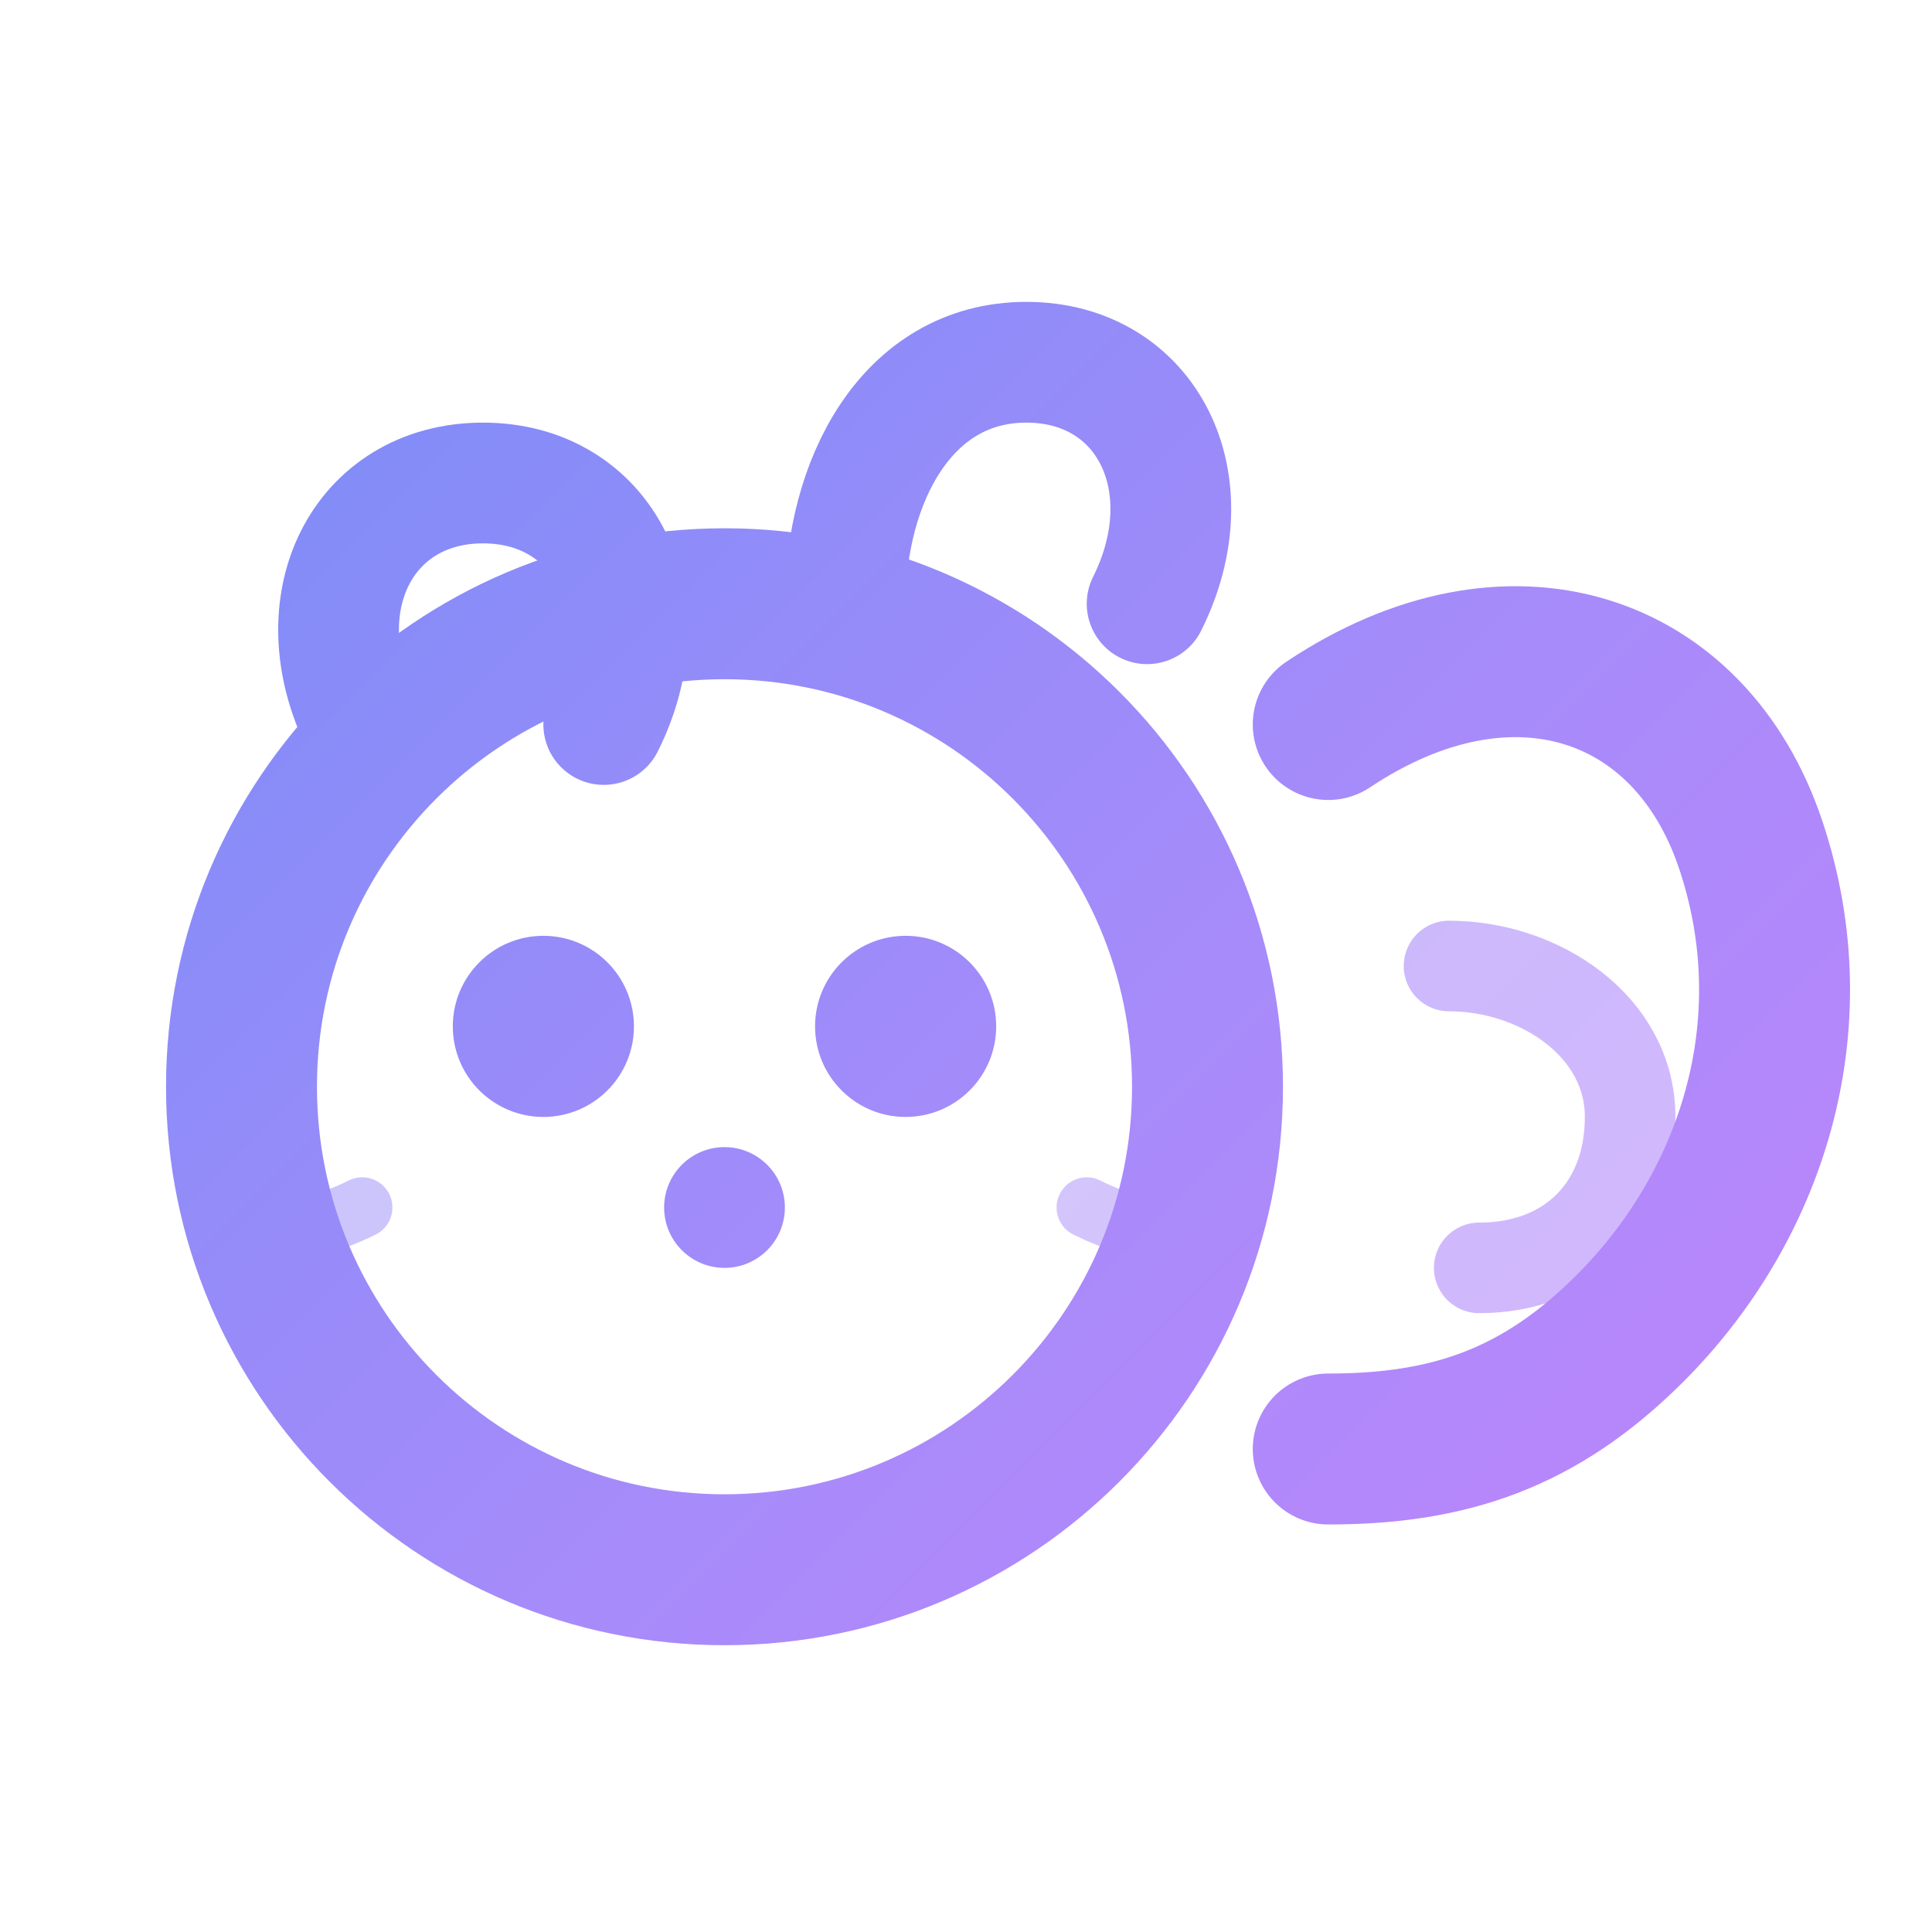
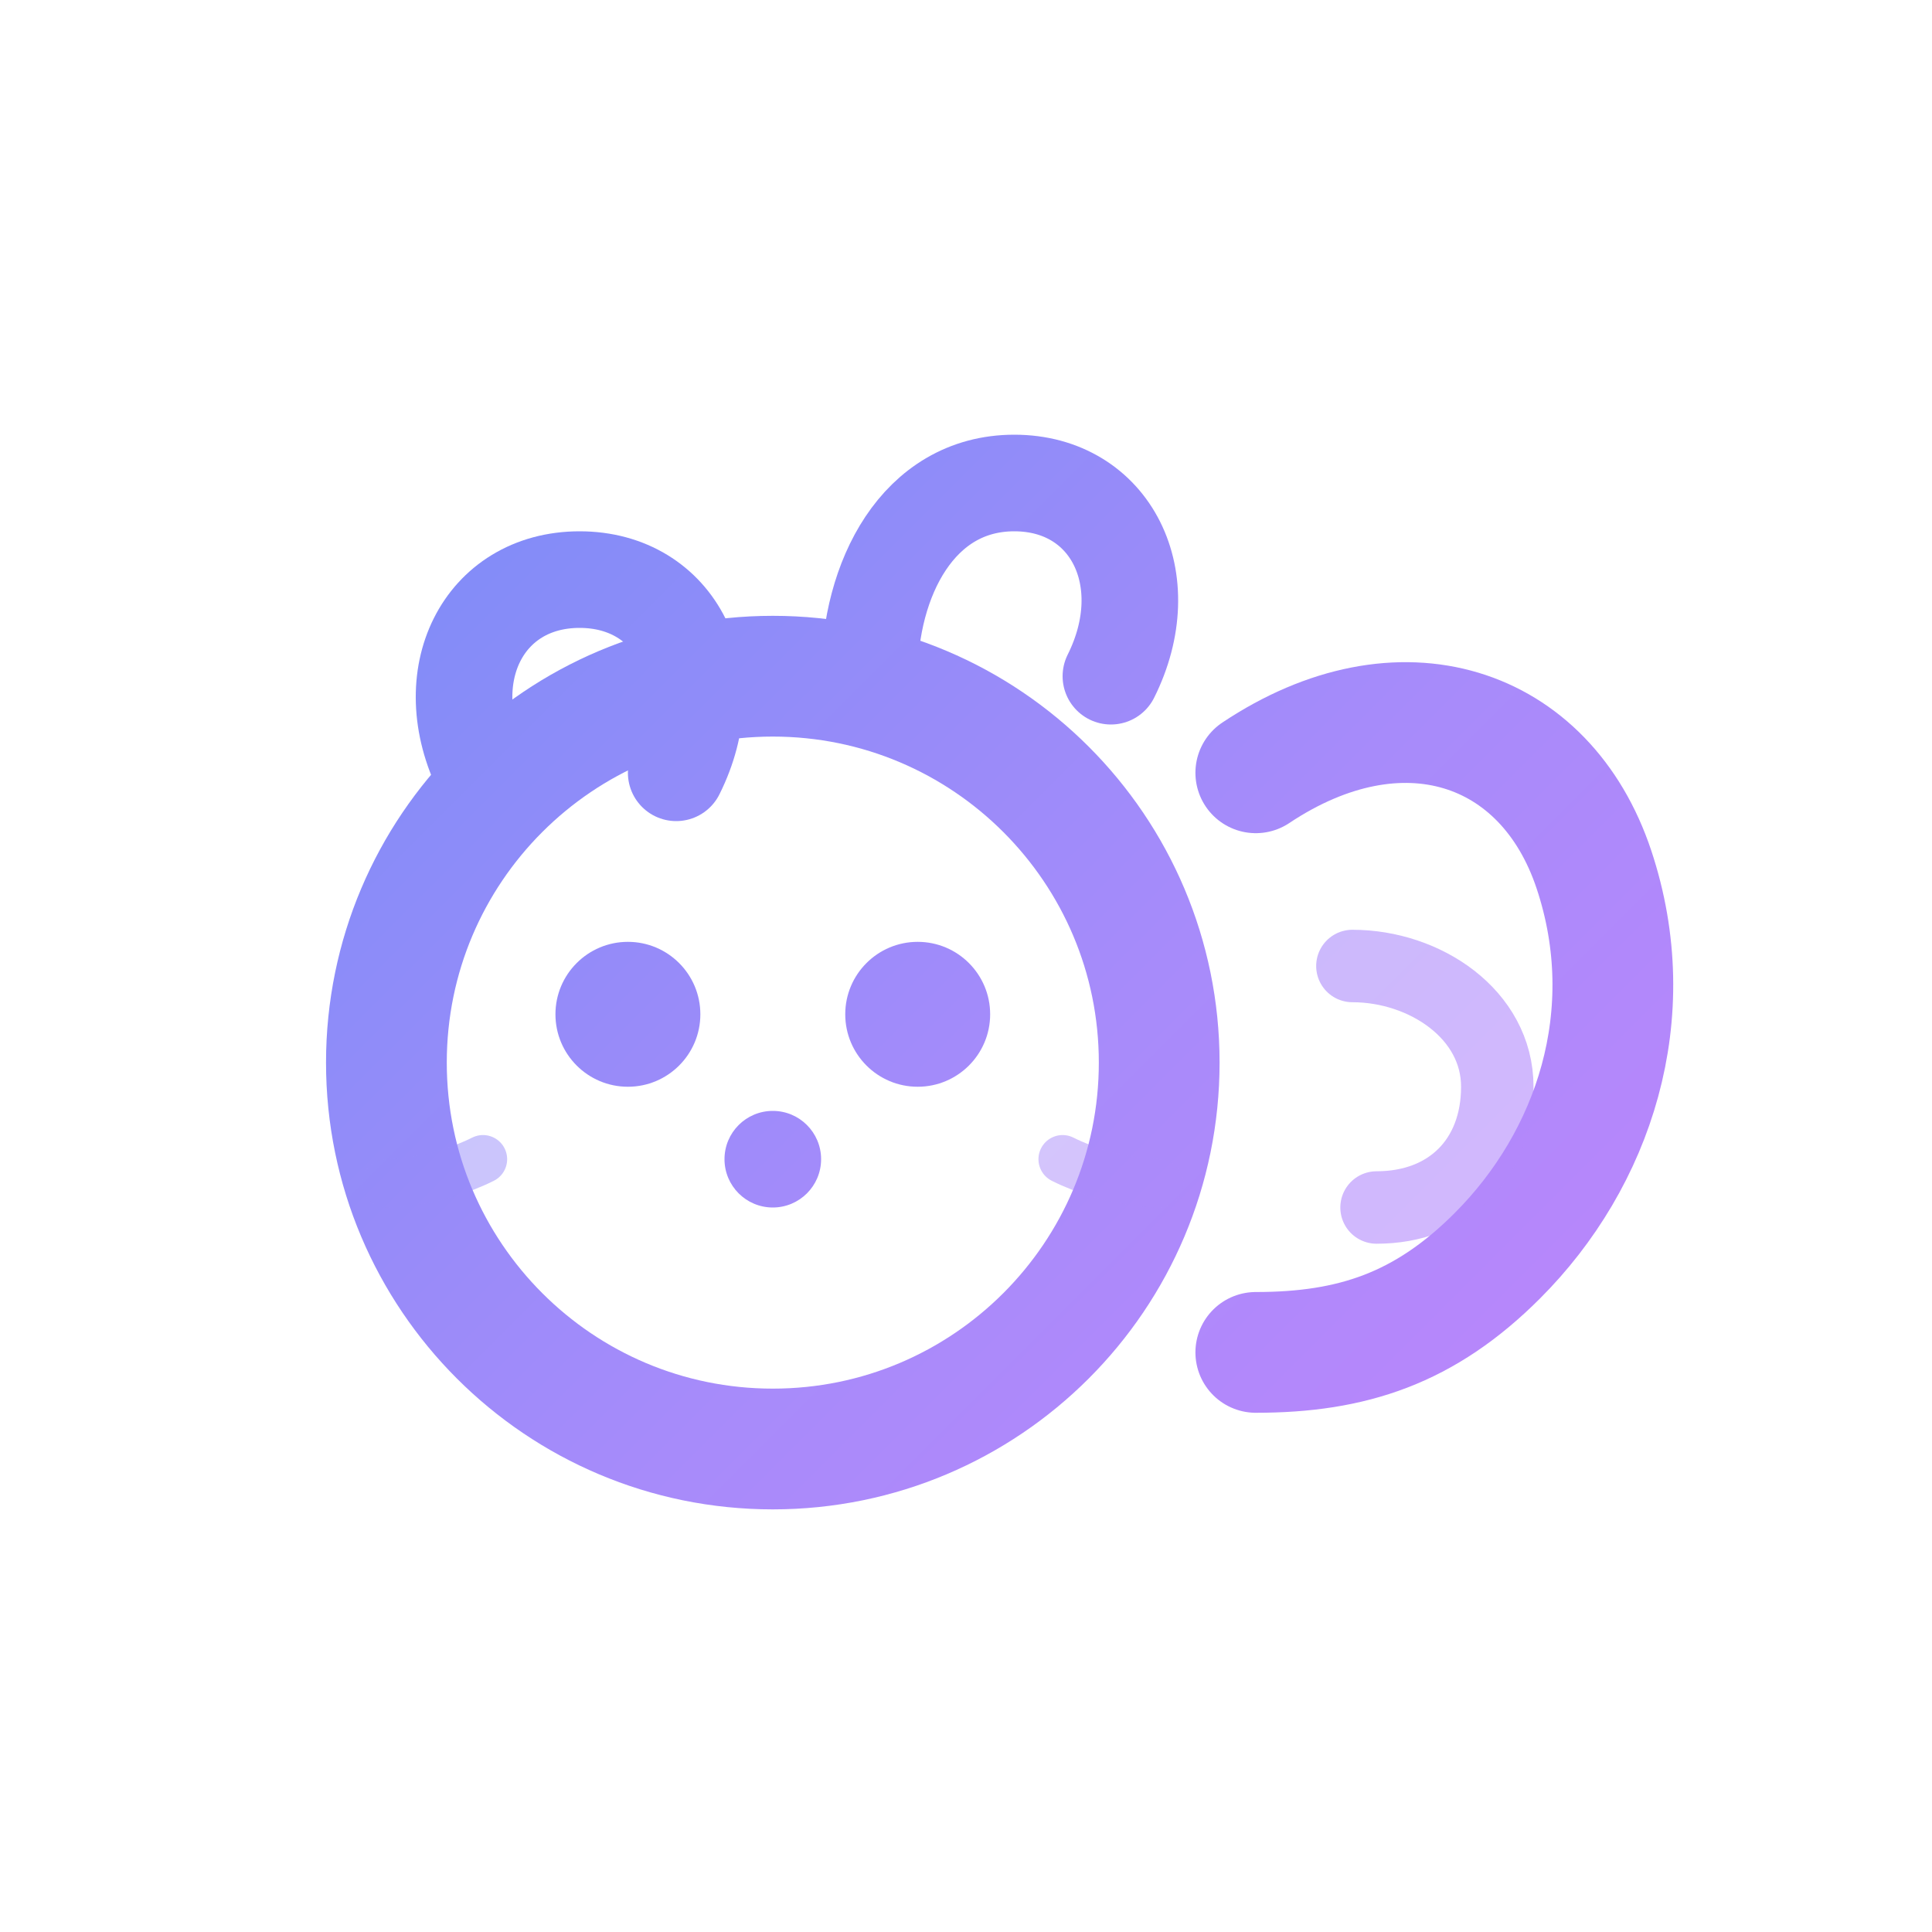
- <svg xmlns="http://www.w3.org/2000/svg" viewBox="0 0 32 32" fill="none">
+ <svg xmlns="http://www.w3.org/2000/svg" viewBox="-4 -4 40 40" fill="none">
  <defs>
    <linearGradient id="a" x1="4" y1="4" x2="28" y2="28" gradientUnits="userSpaceOnUse">
      <stop stop-color="#818cf8" />
      <stop offset=".5" stop-color="#a78bfa" />
      <stop offset="1" stop-color="#c084fc" />
    </linearGradient>
  </defs>
  <g transform="translate(0, 4)">
    <path d="M22 8c3-2 6-1 7 2s0 6-2 8c-1.5 1.5-3 2-5 2" stroke="url(#a)" stroke-width="2.5" stroke-linecap="round" />
    <path d="M24 12c1.5 0 3 1 3 2.5S26 17 24.5 17" stroke="url(#a)" stroke-width="1.5" stroke-linecap="round" opacity=".6" />
    <circle cx="12" cy="14" r="8" stroke="url(#a)" stroke-width="2.5" />
    <path d="M6 8C5 6 6 4 8 4s3 2 2 4" stroke="url(#a)" stroke-width="2" stroke-linecap="round" />
    <path d="M14 6c0-2 1-4 3-4s3 2 2 4" stroke="url(#a)" stroke-width="2" stroke-linecap="round" />
    <circle cx="9" cy="13" r="1.5" fill="url(#a)" />
    <circle cx="15" cy="13" r="1.5" fill="url(#a)" />
    <circle cx="12" cy="16" r="1" fill="url(#a)" />
    <path d="M6 16c-1 .5-2 .5-2 .5" stroke="url(#a)" stroke-linecap="round" opacity=".5" />
    <path d="M18 16c1 .5 2 .5 2 .5" stroke="url(#a)" stroke-linecap="round" opacity=".5" />
  </g>
</svg>
